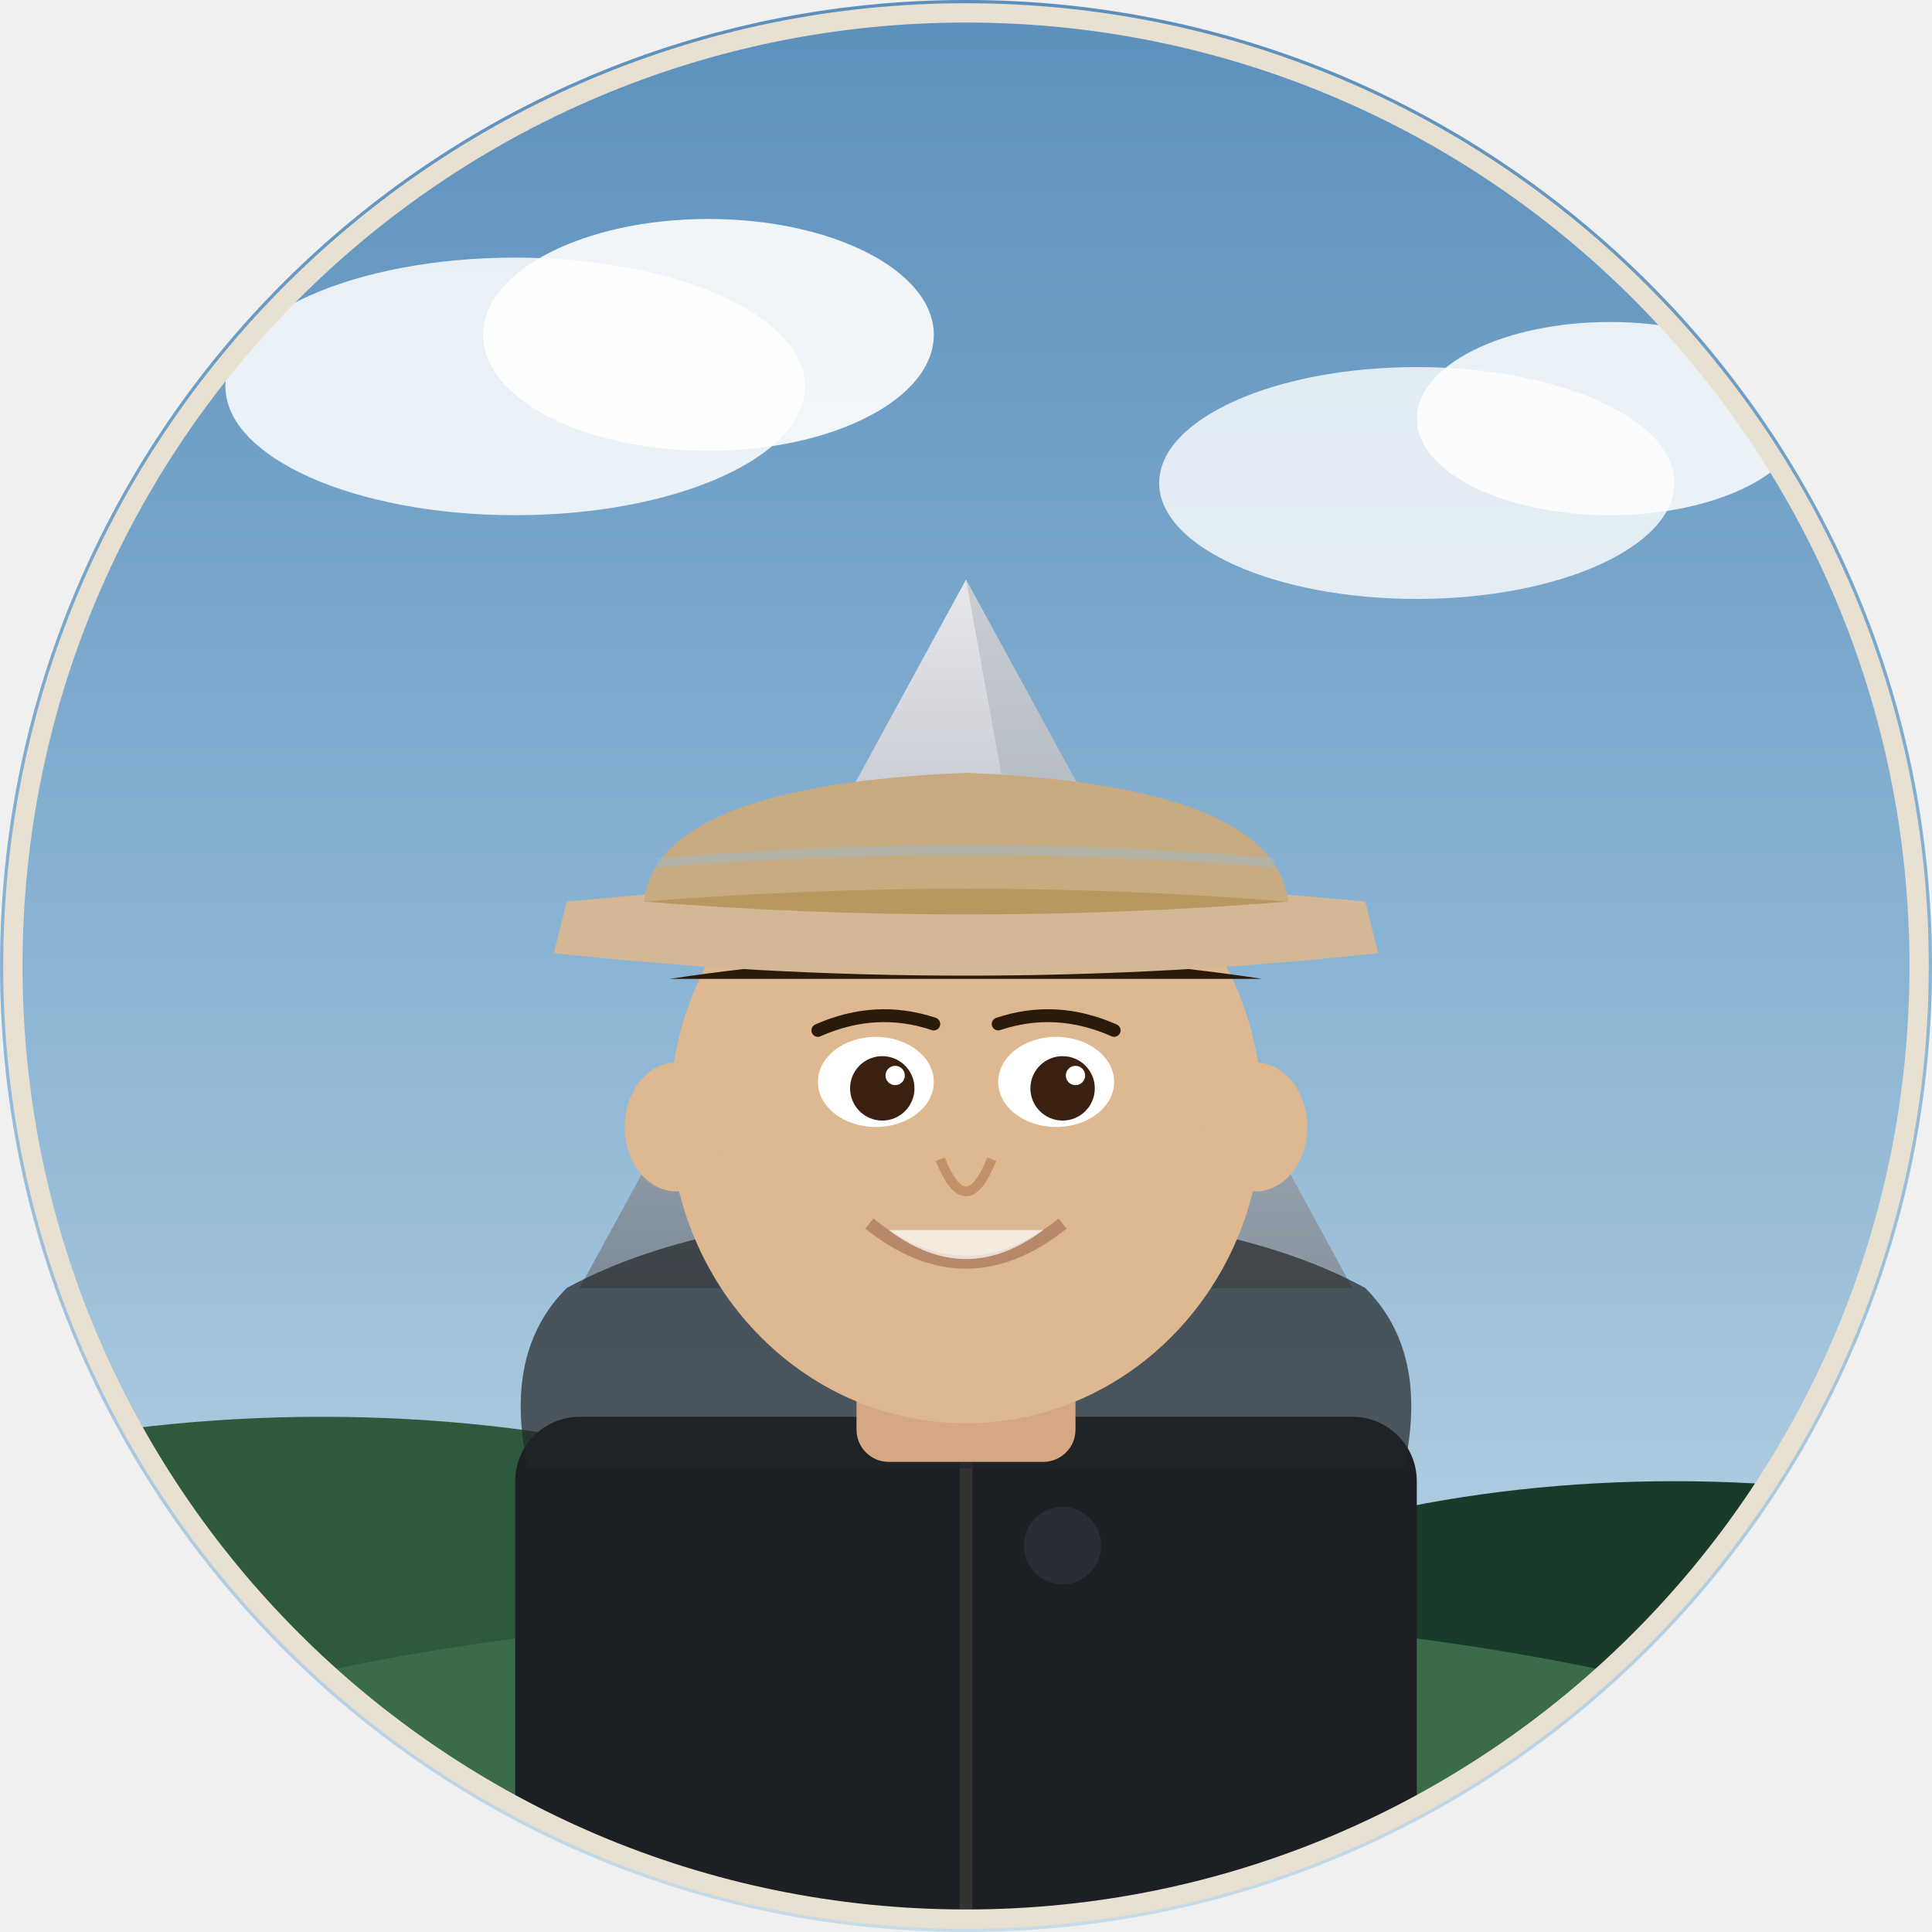
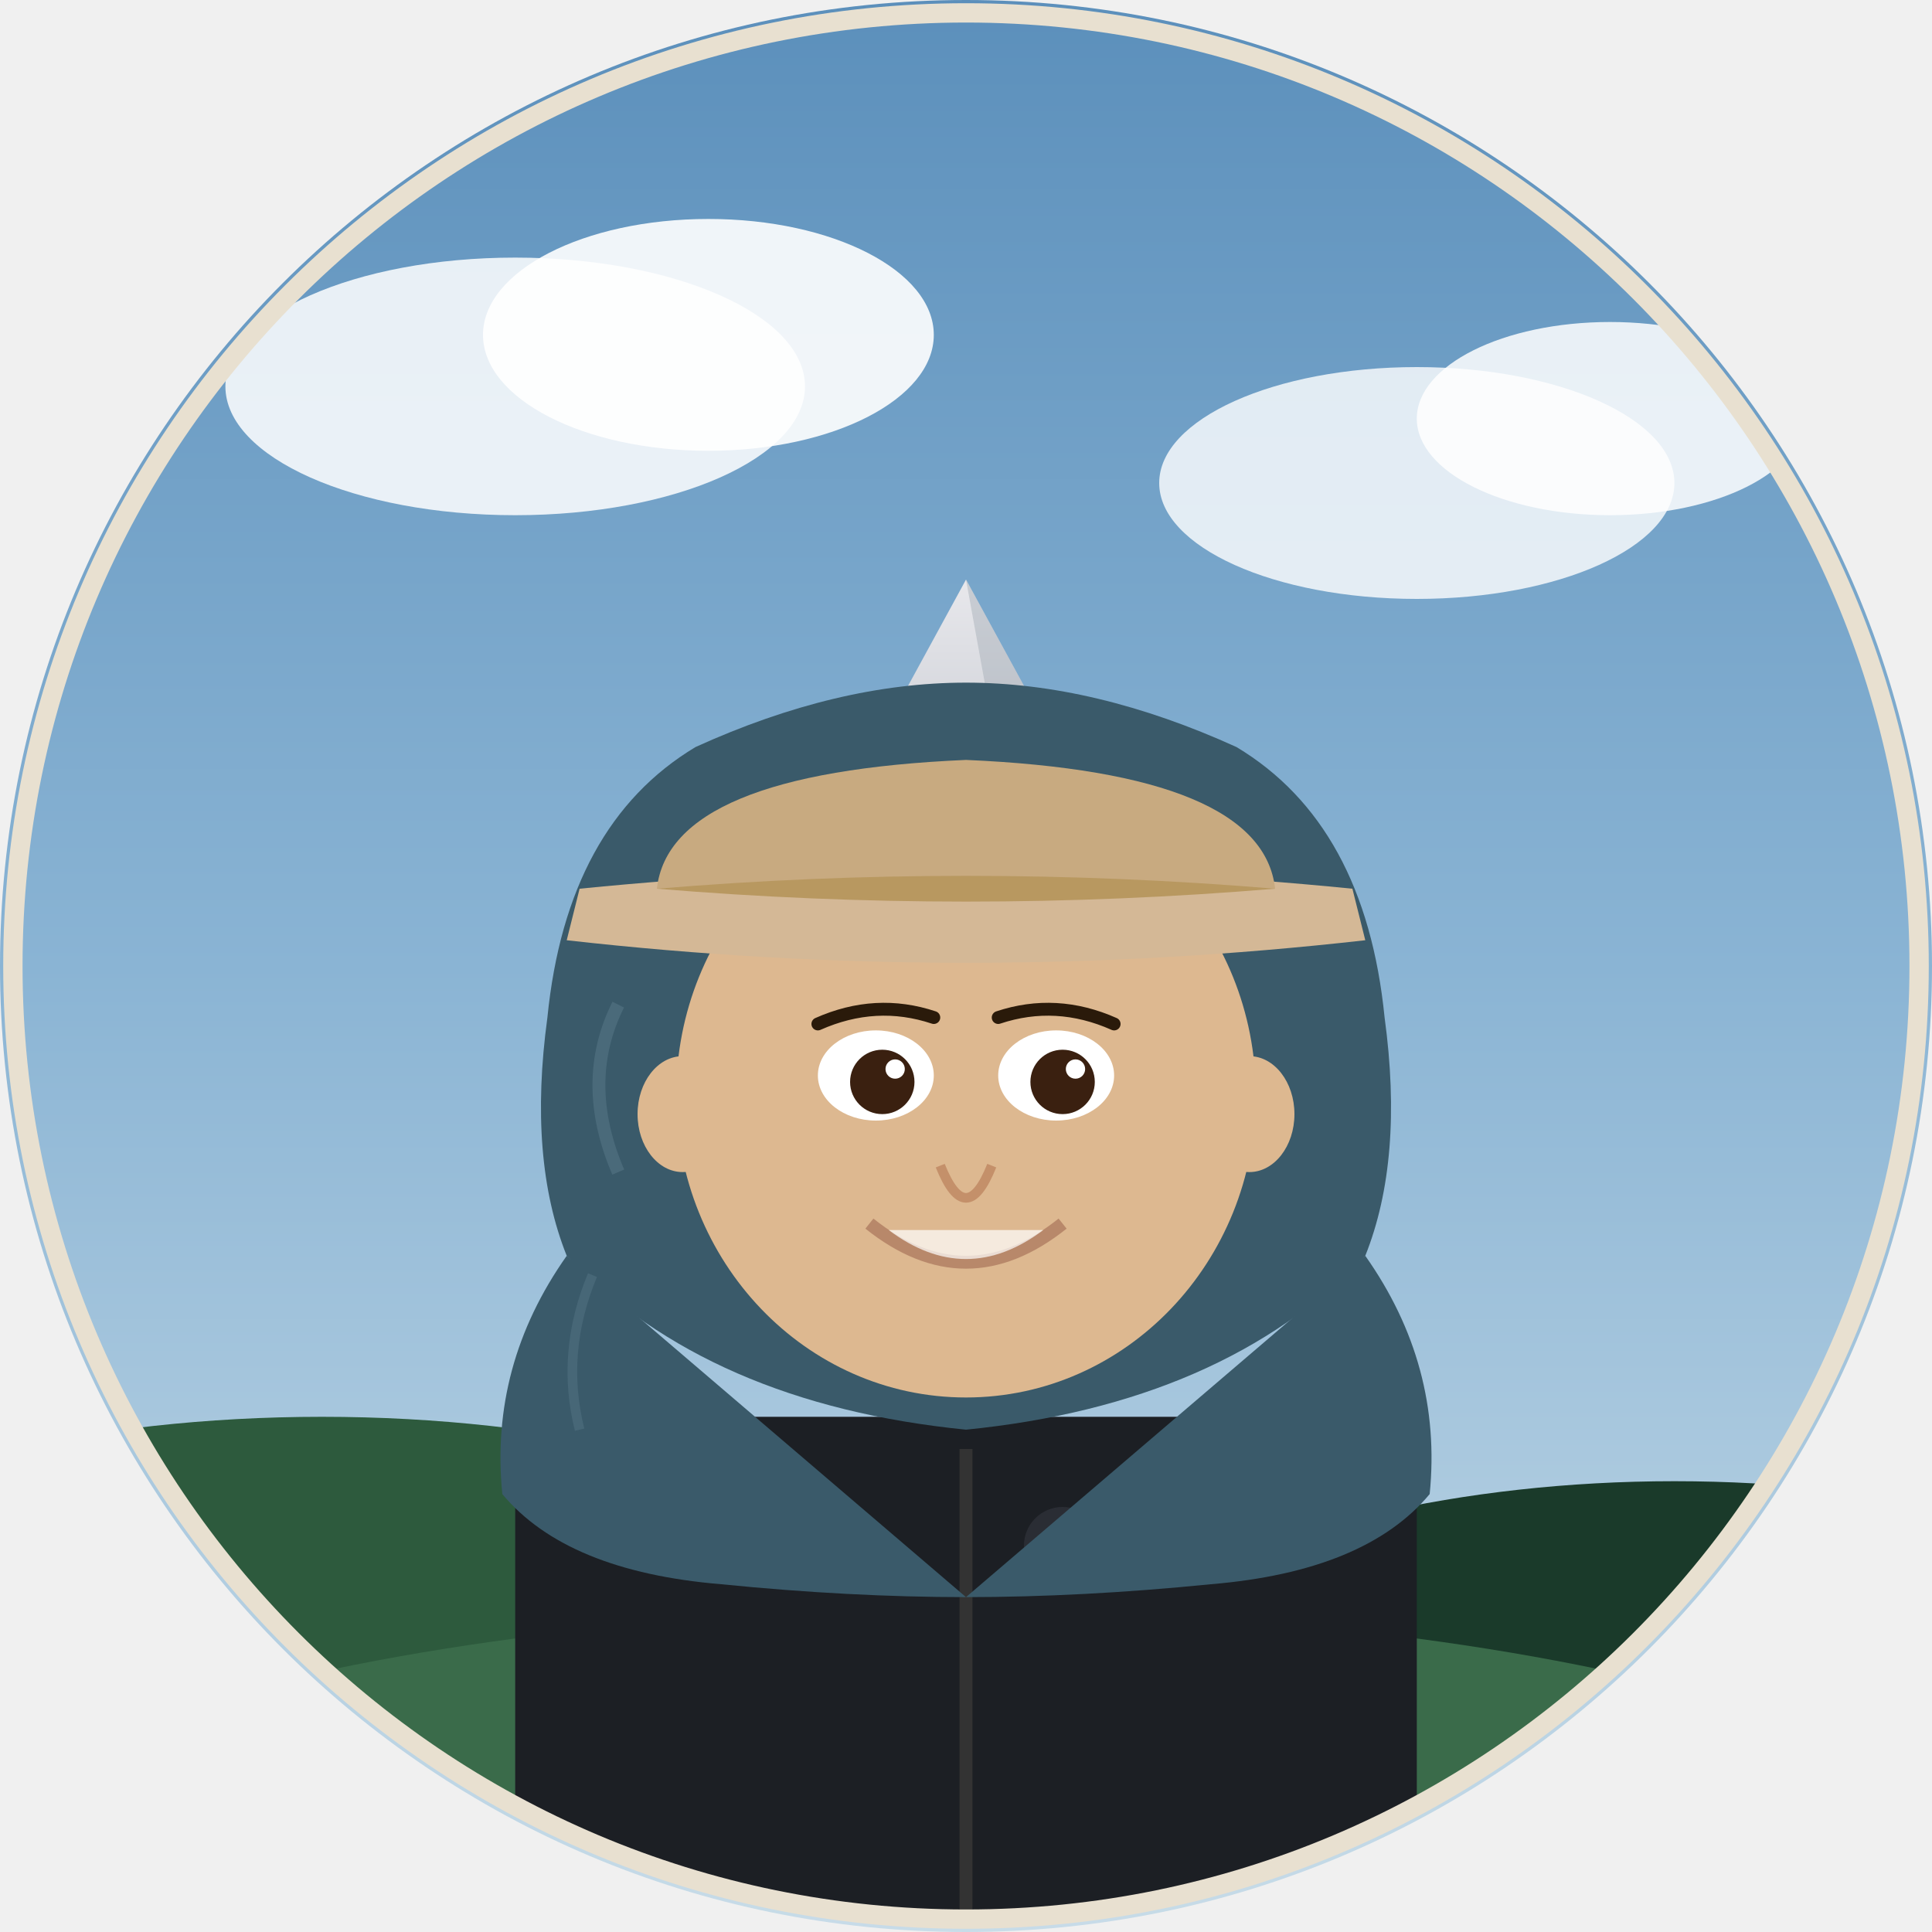
<svg xmlns="http://www.w3.org/2000/svg" viewBox="0 0 300 300">
  <defs>
    <linearGradient id="sky-s" x1="0" y1="0" x2="0" y2="1">
      <stop offset="0%" stop-color="#5b8fbb" />
      <stop offset="50%" stop-color="#8ab4d4" />
      <stop offset="100%" stop-color="#c8dce8" />
    </linearGradient>
    <linearGradient id="mountain-s" x1="0" y1="0" x2="0" y2="1">
      <stop offset="0%" stop-color="#e8e8ec" />
      <stop offset="40%" stop-color="#c0c4cc" />
      <stop offset="100%" stop-color="#7a8a96" />
    </linearGradient>
    <clipPath id="circle-s">
      <circle cx="150" cy="150" r="148" />
    </clipPath>
  </defs>
  <circle cx="150" cy="150" r="150" fill="url(#sky-s)" />
  <g clip-path="url(#circle-s)">
    <rect width="300" height="300" fill="url(#sky-s)" />
    <ellipse cx="80" cy="60" rx="45" ry="20" fill="white" opacity="0.85" />
    <ellipse cx="110" cy="52" rx="35" ry="18" fill="white" opacity="0.9" />
    <ellipse cx="220" cy="75" rx="40" ry="18" fill="white" opacity="0.8" />
    <ellipse cx="250" cy="65" rx="30" ry="15" fill="white" opacity="0.85" />
    <polygon points="90,200 150,90 210,200" fill="url(#mountain-s)" />
-     <polygon points="130,125 150,90  170,125 160,120 150,108 140,120 Z" fill="white" opacity="0.95" />
+     <polygon points="130,125 150,90 170,125 160,120 150,108 140,120 Z" fill="white" opacity="0.95" />
    <polygon points="150,90 210,200 170,200" fill="#9aa4ae" opacity="0.4" />
    <ellipse cx="50" cy="290" rx="130" ry="70" fill="#2d5a3d" />
    <ellipse cx="260" cy="295" rx="120" ry="65" fill="#1a3a2a" />
    <ellipse cx="150" cy="300" rx="170" ry="50" fill="#3a6b4a" />
    <rect x="80" y="220" width="140" height="90" rx="10" fill="#1c1f24" />
    <line x1="150" y1="225" x2="150" y2="310" stroke="#333" stroke-width="2" />
    <circle cx="165" cy="240" r="6" fill="#2a2d34" />
-     <path d="M82 228 Q78 210 88 200 Q110 188 150 188 Q190 188 212 200 Q222 210 218 228" fill="#222527" opacity="0.7" />
-     <rect x="133" y="193" width="34" height="34" rx="5" fill="#d4a882" />
-     <ellipse cx="150" cy="173" rx="46" ry="48" fill="#ddb890" />
-     <ellipse cx="105" cy="175" rx="8" ry="10" fill="#ddb890" />
-     <ellipse cx="195" cy="175" rx="8" ry="10" fill="#ddb890" />
-     <path d="M104 152 Q150 145 196 152" fill="#2a1a0a" stroke="none" />
+     <path d="M88 195 Q82 180 85 158 Q88 128 108 116 Q130 106 150 106 Q170 106 192 116 Q212 128 215 158 Q218 180 212 195 Q190 218 150 222 Q110 218 88 195 Z" fill="#3a5a6a" />
+     <path d="M88 195 Q76 212 78 232 Q88 244 112 246 Q132 248 150 248" fill="#3a5a6a" />
+     <path d="M212 195 Q224 212 222 232 Q212 244 188 246 Q168 248 150 248" fill="#3a5a6a" />
+     <path d="M96 182 Q90 168 96 156" stroke="#5a7a8a" stroke-width="2" fill="none" opacity="0.5" />
+     <path d="M92 198 Q87 210 90 222" stroke="#5a7a8a" stroke-width="1.5" fill="none" opacity="0.4" />
+     <ellipse cx="150" cy="170" rx="45" ry="47" fill="#ddb890" />
+     <ellipse cx="106" cy="173" rx="7" ry="9" fill="#ddb890" />
+     <ellipse cx="194" cy="173" rx="7" ry="9" fill="#ddb890" />
    <path d="M135 190 Q150 202 165 190" stroke="#b8886a" stroke-width="2" fill="none" />
    <path d="M138 191 Q150 200 162 191" fill="white" opacity="0.7" />
-     <path d="M146 180 Q148 185 150 185 Q152 185 154 180" stroke="#c4906a" stroke-width="1.5" fill="none" />
-     <ellipse cx="136" cy="168" rx="9" ry="7" fill="white" />
-     <ellipse cx="164" cy="168" rx="9" ry="7" fill="white" />
-     <ellipse cx="137" cy="169" rx="5" ry="5" fill="#3a2010" />
-     <ellipse cx="165" cy="169" rx="5" ry="5" fill="#3a2010" />
-     <circle cx="139" cy="167" r="1.5" fill="white" />
-     <circle cx="167" cy="167" r="1.5" fill="white" />
-     <path d="M127 160 Q136 156 145 159" stroke="#2a1a0a" stroke-width="2" fill="none" stroke-linecap="round" />
-     <path d="M155 159 Q164 156 173 160" stroke="#2a1a0a" stroke-width="2" fill="none" stroke-linecap="round" />
-     <path d="M88 140 Q150 134 212 140 L214 148 Q150 155 86 148 Z" fill="#d4b896" />
-     <path d="M100 140 Q102 122 150 120 Q198 122 200 140" fill="#c8aa80" />
-     <path d="M100 140 Q150 136 200 140 Q150 144 100 140 Z" fill="#b89860" />
-     <path d="M102 134 Q150 130 198 134" stroke="#9ab8c8" stroke-width="1.5" fill="none" opacity="0.5" />
+     <path d="M146 181 Q148 186 150 186 Q152 186 154 181" stroke="#c4906a" stroke-width="1.5" fill="none" />
+     <ellipse cx="136" cy="167" rx="9" ry="7" fill="white" />
+     <ellipse cx="164" cy="167" rx="9" ry="7" fill="white" />
+     <ellipse cx="137" cy="168" rx="5" ry="5" fill="#3a2010" />
+     <ellipse cx="165" cy="168" rx="5" ry="5" fill="#3a2010" />
+     <circle cx="139" cy="166" r="1.5" fill="white" />
+     <circle cx="167" cy="166" r="1.5" fill="white" />
+     <path d="M127 159 Q136 155 145 158" stroke="#2a1a0a" stroke-width="2" fill="none" stroke-linecap="round" />
+     <path d="M155 158 Q164 155 173 159" stroke="#2a1a0a" stroke-width="2" fill="none" stroke-linecap="round" />
+     <path d="M90 138 Q150 132 210 138 L212 146 Q150 153 88 146 Z" fill="#d4b896" />
+     <path d="M102 138 Q104 120 150 118 Q196 120 198 138" fill="#c8aa80" />
+     <path d="M102 138 Q150 134 198 138 Q150 142 102 138 Z" fill="#b89860" />
  </g>
  <circle cx="150" cy="150" r="148" fill="none" stroke="#e8e0d0" stroke-width="3" />
</svg>
